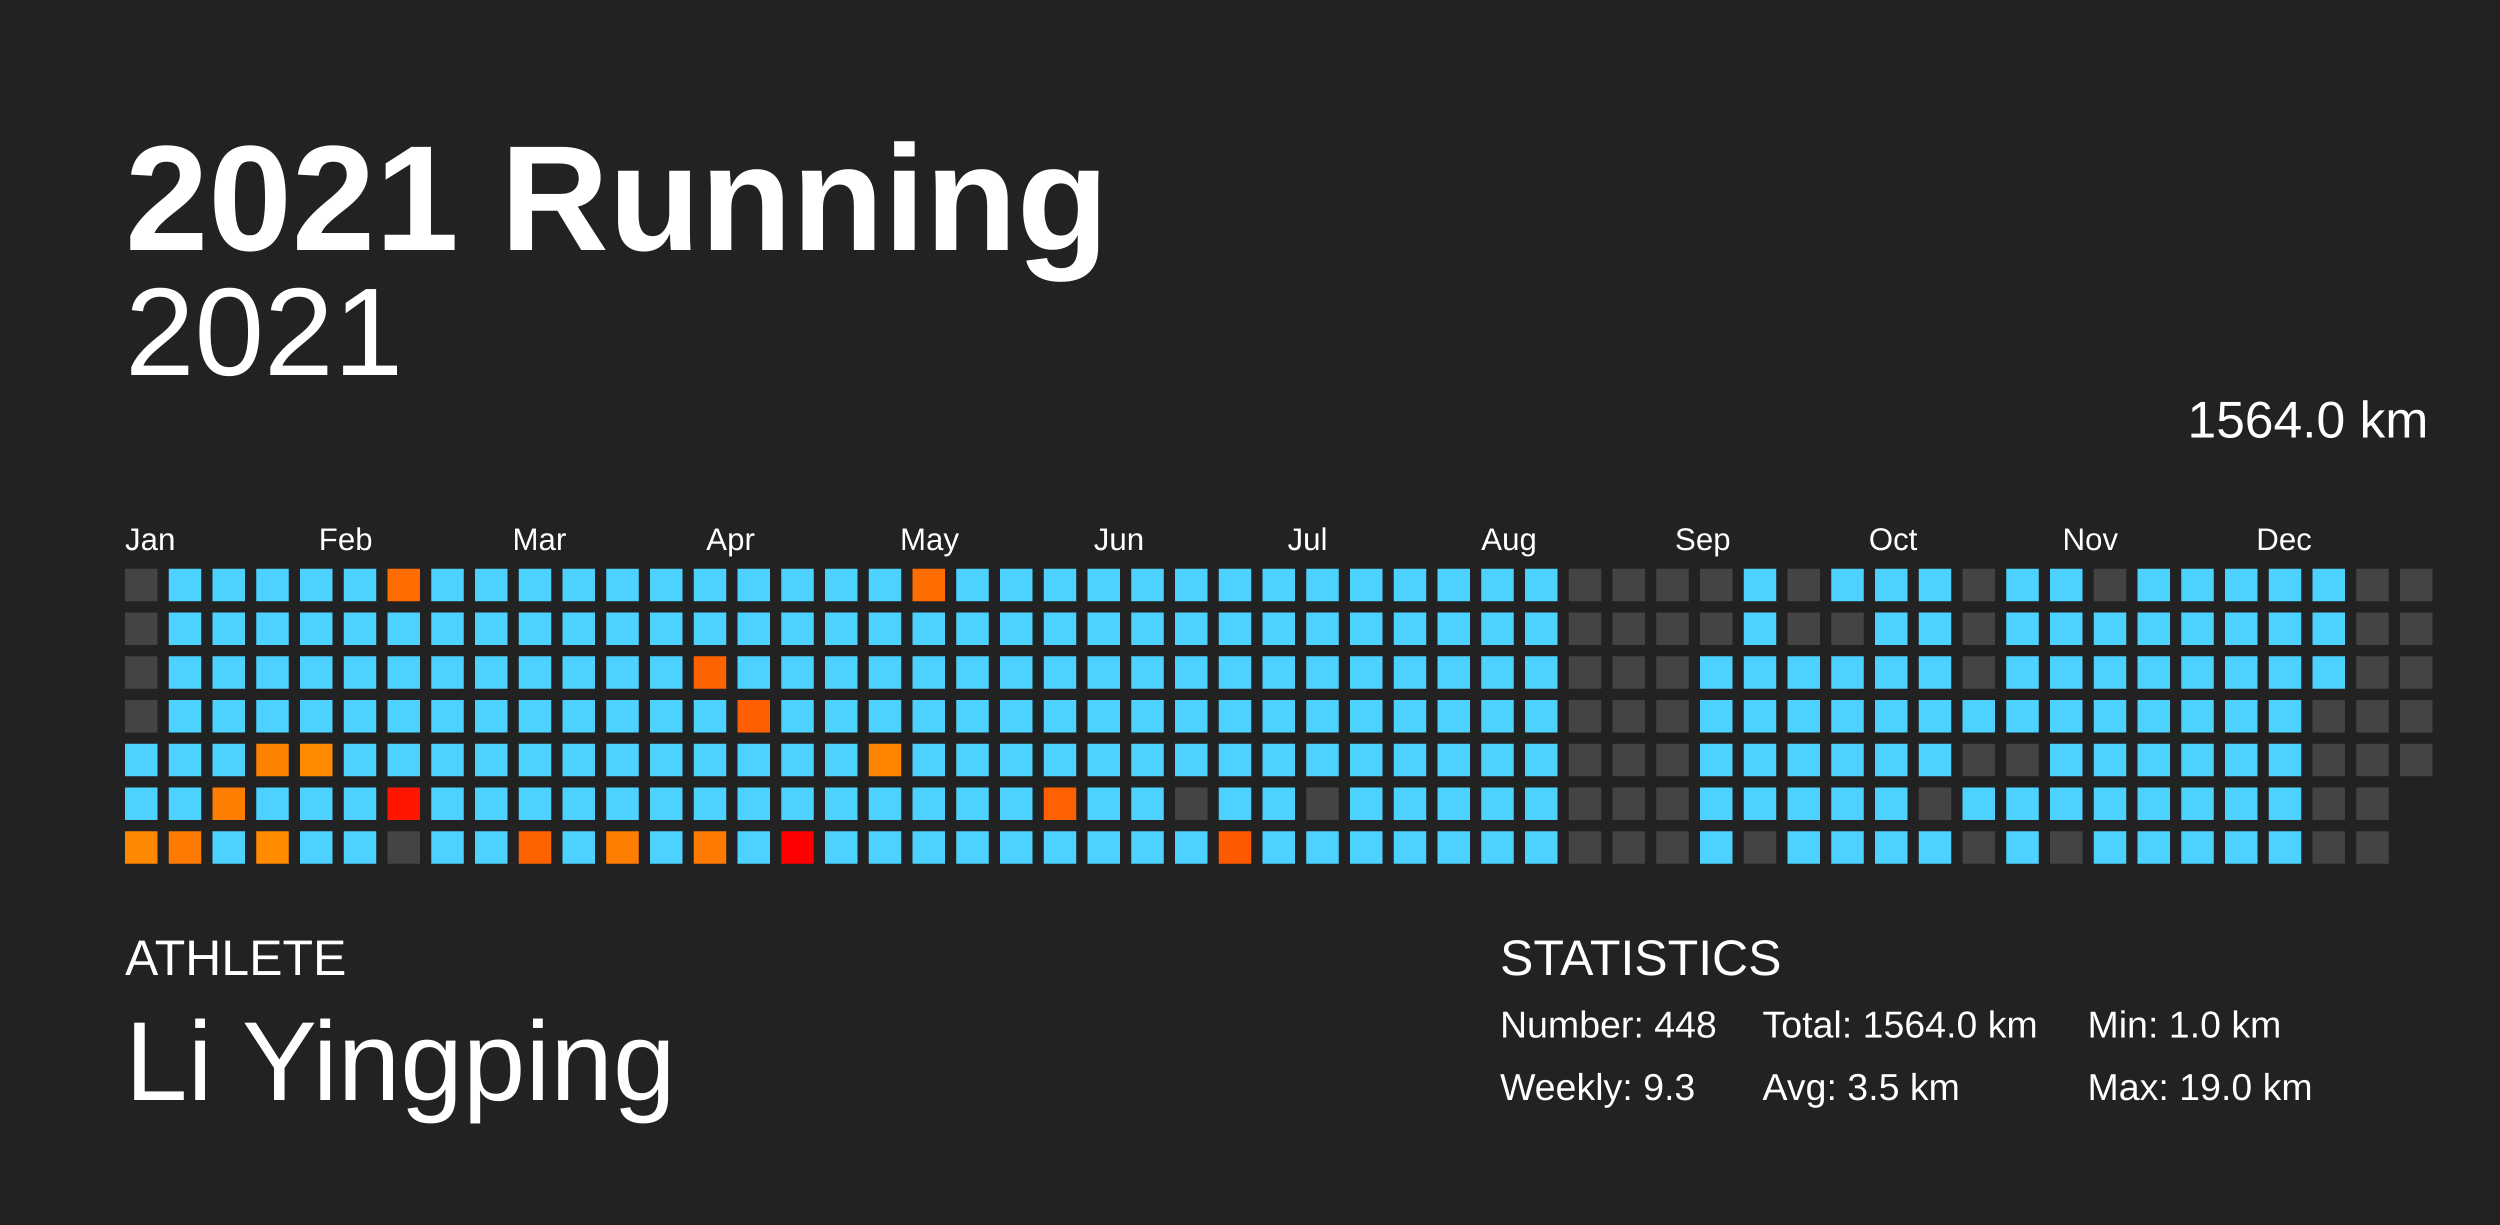
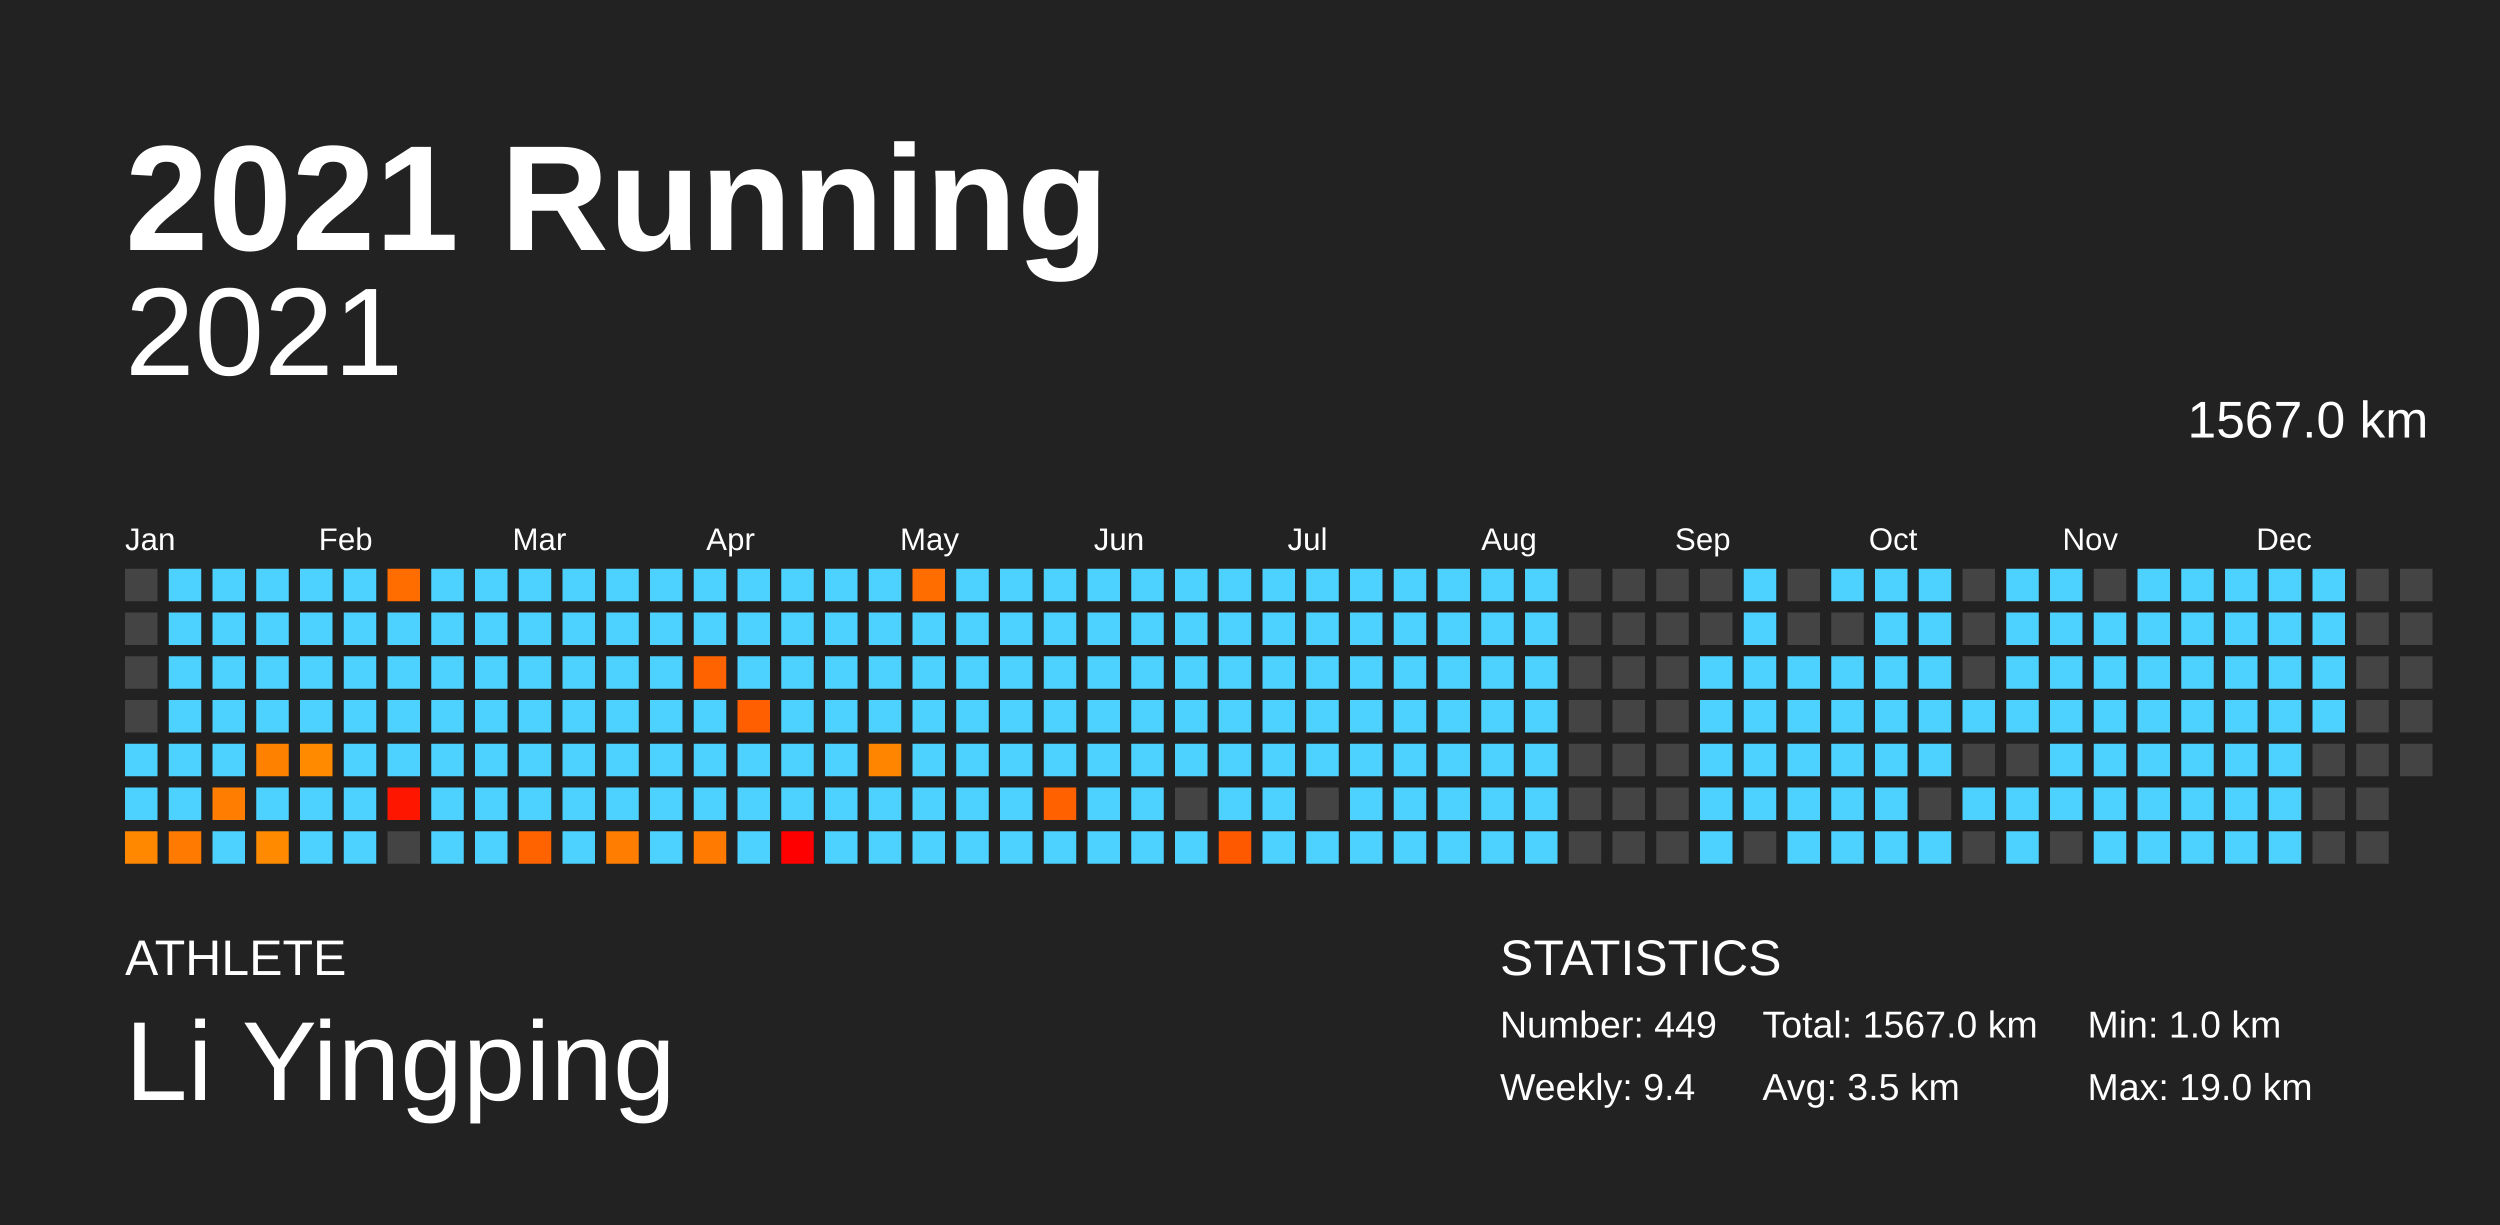
<svg xmlns="http://www.w3.org/2000/svg" baseProfile="full" height="98mm" version="1.1" viewBox="0,0,200,98" width="200mm">
  <defs />
  <rect fill="#222222" height="98" width="200" x="0" y="0" />
  <text fill="#FFFFFF" style="font-size:12px; font-family:Arial; font-weight:bold;" x="10" y="20">2021 Running</text>
  <text fill="#FFFFFF" style="font-size:4px; font-family:Arial" x="10" y="78">ATHLETE</text>
  <text fill="#FFFFFF" style="font-size:9px; font-family:Arial" x="10" y="88">Li Yingping</text>
  <text fill="#FFFFFF" style="font-size:4px; font-family:Arial" x="120" y="78">STATISTICS</text>
-   <text fill="#FFFFFF" style="font-size:3px; font-family:Arial" x="120" y="83">Number: 448</text>
-   <text fill="#FFFFFF" style="font-size:3px; font-family:Arial" x="120" y="88">Weekly: 9.3</text>
-   <text fill="#FFFFFF" style="font-size:3px; font-family:Arial" x="141" y="83">Total: 1564.0 km</text>
+   <text fill="#FFFFFF" style="font-size:3px; font-family:Arial" x="120" y="83">Number: 449</text>
+   <text fill="#FFFFFF" style="font-size:3px; font-family:Arial" x="120" y="88">Weekly: 9.4</text>
+   <text fill="#FFFFFF" style="font-size:3px; font-family:Arial" x="141" y="83">Total: 1567.0 km</text>
  <text fill="#FFFFFF" style="font-size:3px; font-family:Arial" x="141" y="88">Avg: 3.5 km</text>
  <text fill="#FFFFFF" style="font-size:3px; font-family:Arial" x="167" y="83">Min: 1.0 km</text>
  <text fill="#FFFFFF" style="font-size:3px; font-family:Arial" x="167" y="88">Max: 19.0 km</text>
  <text alignment-baseline="hanging" fill="#FFFFFF" style="font-size:10.0px; font-family:Arial;" x="10" y="30">2021</text>
-   <text alignment-baseline="hanging" fill="#FFFFFF" style="font-size:4.125px; font-family:Arial;" x="175" y="35">1564.0 km</text>
+   <text alignment-baseline="hanging" fill="#FFFFFF" style="font-size:4.125px; font-family:Arial;" x="175" y="35">1567.0 km</text>
  <text fill="#FFFFFF" style="font-size:2.5px; font-family:Arial" x="10.0" y="44">Jan</text>
  <text fill="#FFFFFF" style="font-size:2.5px; font-family:Arial" x="25.5" y="44">Feb</text>
  <text fill="#FFFFFF" style="font-size:2.5px; font-family:Arial" x="41.0" y="44">Mar</text>
  <text fill="#FFFFFF" style="font-size:2.5px; font-family:Arial" x="56.5" y="44">Apr</text>
  <text fill="#FFFFFF" style="font-size:2.5px; font-family:Arial" x="72.0" y="44">May</text>
  <text fill="#FFFFFF" style="font-size:2.5px; font-family:Arial" x="87.5" y="44">Jun</text>
  <text fill="#FFFFFF" style="font-size:2.5px; font-family:Arial" x="103.0" y="44">Jul</text>
  <text fill="#FFFFFF" style="font-size:2.5px; font-family:Arial" x="118.5" y="44">Aug</text>
  <text fill="#FFFFFF" style="font-size:2.5px; font-family:Arial" x="134.0" y="44">Sep</text>
  <text fill="#FFFFFF" style="font-size:2.5px; font-family:Arial" x="149.5" y="44">Oct</text>
  <text fill="#FFFFFF" style="font-size:2.5px; font-family:Arial" x="165.0" y="44">Nov</text>
  <text fill="#FFFFFF" style="font-size:2.5px; font-family:Arial" x="180.5" y="44">Dec</text>
  <rect fill="#444444" height="2.6" width="2.6" x="10.0" y="45.5" />
  <rect fill="#444444" height="2.6" width="2.6" x="10.0" y="49.0" />
  <rect fill="#444444" height="2.6" width="2.6" x="10.0" y="52.5" />
  <rect fill="#444444" height="2.6" width="2.6" x="10.0" y="56.0" />
  <rect fill="#4dd2ff" height="2.6" width="2.6" x="10.0" y="59.5" />
  <rect fill="#4dd2ff" height="2.6" width="2.6" x="10.0" y="63.0" />
  <rect fill="#ff8800" height="2.6" width="2.6" x="10.0" y="66.5" />
  <rect fill="#4dd2ff" height="2.6" width="2.6" x="13.5" y="45.5" />
  <rect fill="#4dd2ff" height="2.6" width="2.6" x="13.5" y="49.0" />
  <rect fill="#4dd2ff" height="2.6" width="2.6" x="13.5" y="52.5" />
  <rect fill="#4dd2ff" height="2.6" width="2.6" x="13.5" y="56.0" />
  <rect fill="#4dd2ff" height="2.6" width="2.6" x="13.5" y="59.5" />
  <rect fill="#4dd2ff" height="2.6" width="2.6" x="13.5" y="63.0" />
  <rect fill="#ff7a00" height="2.6" width="2.6" x="13.5" y="66.5" />
  <rect fill="#4dd2ff" height="2.6" width="2.6" x="17.0" y="45.5" />
  <rect fill="#4dd2ff" height="2.6" width="2.6" x="17.0" y="49.0" />
  <rect fill="#4dd2ff" height="2.6" width="2.6" x="17.0" y="52.5" />
  <rect fill="#4dd2ff" height="2.6" width="2.6" x="17.0" y="56.0" />
  <rect fill="#4dd2ff" height="2.6" width="2.6" x="17.0" y="59.5" />
  <rect fill="#ff7d00" height="2.6" width="2.6" x="17.0" y="63.0" />
  <rect fill="#4dd2ff" height="2.6" width="2.6" x="17.0" y="66.5" />
  <rect fill="#4dd2ff" height="2.6" width="2.6" x="20.5" y="45.5" />
  <rect fill="#4dd2ff" height="2.6" width="2.6" x="20.5" y="49.0" />
  <rect fill="#4dd2ff" height="2.6" width="2.6" x="20.5" y="52.5" />
  <rect fill="#4dd2ff" height="2.6" width="2.6" x="20.5" y="56.0" />
  <rect fill="#ff8100" height="2.6" width="2.6" x="20.5" y="59.5" />
  <rect fill="#4dd2ff" height="2.6" width="2.6" x="20.5" y="63.0" />
  <rect fill="#ff8a00" height="2.6" width="2.6" x="20.5" y="66.5" />
  <rect fill="#4dd2ff" height="2.6" width="2.6" x="24.0" y="45.5" />
  <rect fill="#4dd2ff" height="2.6" width="2.6" x="24.0" y="49.0" />
  <rect fill="#4dd2ff" height="2.6" width="2.6" x="24.0" y="52.5" />
  <rect fill="#4dd2ff" height="2.6" width="2.6" x="24.0" y="56.0" />
  <rect fill="#ff8a00" height="2.6" width="2.6" x="24.0" y="59.5" />
  <rect fill="#4dd2ff" height="2.6" width="2.6" x="24.0" y="63.0" />
  <rect fill="#4dd2ff" height="2.6" width="2.6" x="24.0" y="66.5" />
  <rect fill="#4dd2ff" height="2.6" width="2.6" x="27.5" y="45.5" />
  <rect fill="#4dd2ff" height="2.6" width="2.6" x="27.5" y="49.0" />
  <rect fill="#4dd2ff" height="2.6" width="2.6" x="27.5" y="52.5" />
  <rect fill="#4dd2ff" height="2.6" width="2.6" x="27.5" y="56.0" />
  <rect fill="#4dd2ff" height="2.6" width="2.6" x="27.5" y="59.5" />
  <rect fill="#4dd2ff" height="2.6" width="2.6" x="27.5" y="63.0" />
  <rect fill="#4dd2ff" height="2.6" width="2.6" x="27.5" y="66.5" />
  <rect fill="#ff6d00" height="2.6" width="2.6" x="31.0" y="45.5" />
  <rect fill="#4dd2ff" height="2.6" width="2.6" x="31.0" y="49.0" />
  <rect fill="#4dd2ff" height="2.6" width="2.6" x="31.0" y="52.5" />
  <rect fill="#4dd2ff" height="2.6" width="2.6" x="31.0" y="56.0" />
  <rect fill="#4dd2ff" height="2.6" width="2.6" x="31.0" y="59.5" />
  <rect fill="#ff1600" height="2.6" width="2.6" x="31.0" y="63.0" />
  <rect fill="#444444" height="2.6" width="2.6" x="31.0" y="66.5" />
  <rect fill="#4dd2ff" height="2.6" width="2.6" x="34.5" y="45.5" />
  <rect fill="#4dd2ff" height="2.6" width="2.6" x="34.5" y="49.0" />
  <rect fill="#4dd2ff" height="2.6" width="2.6" x="34.5" y="52.5" />
  <rect fill="#4dd2ff" height="2.6" width="2.6" x="34.5" y="56.0" />
  <rect fill="#4dd2ff" height="2.6" width="2.6" x="34.5" y="59.5" />
  <rect fill="#4dd2ff" height="2.6" width="2.6" x="34.5" y="63.0" />
  <rect fill="#4dd2ff" height="2.6" width="2.6" x="34.5" y="66.5" />
  <rect fill="#4dd2ff" height="2.6" width="2.6" x="38.0" y="45.5" />
  <rect fill="#4dd2ff" height="2.6" width="2.6" x="38.0" y="49.0" />
  <rect fill="#4dd2ff" height="2.6" width="2.6" x="38.0" y="52.5" />
  <rect fill="#4dd2ff" height="2.6" width="2.6" x="38.0" y="56.0" />
  <rect fill="#4dd2ff" height="2.6" width="2.6" x="38.0" y="59.5" />
  <rect fill="#4dd2ff" height="2.6" width="2.6" x="38.0" y="63.0" />
  <rect fill="#4dd2ff" height="2.6" width="2.6" x="38.0" y="66.5" />
  <rect fill="#4dd2ff" height="2.6" width="2.6" x="41.5" y="45.5" />
  <rect fill="#4dd2ff" height="2.6" width="2.6" x="41.5" y="49.0" />
  <rect fill="#4dd2ff" height="2.6" width="2.6" x="41.5" y="52.5" />
  <rect fill="#4dd2ff" height="2.6" width="2.6" x="41.5" y="56.0" />
  <rect fill="#4dd2ff" height="2.6" width="2.6" x="41.5" y="59.5" />
  <rect fill="#4dd2ff" height="2.6" width="2.6" x="41.5" y="63.0" />
  <rect fill="#ff6300" height="2.6" width="2.6" x="41.5" y="66.5" />
  <rect fill="#4dd2ff" height="2.6" width="2.6" x="45.0" y="45.5" />
  <rect fill="#4dd2ff" height="2.6" width="2.6" x="45.0" y="49.0" />
  <rect fill="#4dd2ff" height="2.6" width="2.6" x="45.0" y="52.5" />
  <rect fill="#4dd2ff" height="2.6" width="2.6" x="45.0" y="56.0" />
  <rect fill="#4dd2ff" height="2.6" width="2.6" x="45.0" y="59.5" />
  <rect fill="#4dd2ff" height="2.6" width="2.6" x="45.0" y="63.0" />
  <rect fill="#4dd2ff" height="2.6" width="2.6" x="45.0" y="66.5" />
  <rect fill="#4dd2ff" height="2.6" width="2.6" x="48.5" y="45.5" />
  <rect fill="#4dd2ff" height="2.6" width="2.6" x="48.5" y="49.0" />
  <rect fill="#4dd2ff" height="2.6" width="2.6" x="48.5" y="52.5" />
  <rect fill="#4dd2ff" height="2.6" width="2.6" x="48.5" y="56.0" />
  <rect fill="#4dd2ff" height="2.6" width="2.6" x="48.5" y="59.5" />
  <rect fill="#4dd2ff" height="2.6" width="2.6" x="48.5" y="63.0" />
  <rect fill="#ff7d00" height="2.6" width="2.6" x="48.5" y="66.5" />
  <rect fill="#4dd2ff" height="2.6" width="2.6" x="52.0" y="45.5" />
  <rect fill="#4dd2ff" height="2.6" width="2.6" x="52.0" y="49.0" />
  <rect fill="#4dd2ff" height="2.6" width="2.6" x="52.0" y="52.5" />
  <rect fill="#4dd2ff" height="2.6" width="2.6" x="52.0" y="56.0" />
  <rect fill="#4dd2ff" height="2.6" width="2.6" x="52.0" y="59.5" />
  <rect fill="#4dd2ff" height="2.6" width="2.6" x="52.0" y="63.0" />
  <rect fill="#4dd2ff" height="2.6" width="2.6" x="52.0" y="66.5" />
  <rect fill="#4dd2ff" height="2.6" width="2.6" x="55.5" y="45.5" />
  <rect fill="#4dd2ff" height="2.6" width="2.6" x="55.5" y="49.0" />
  <rect fill="#ff6300" height="2.6" width="2.6" x="55.5" y="52.5" />
  <rect fill="#4dd2ff" height="2.6" width="2.6" x="55.5" y="56.0" />
  <rect fill="#4dd2ff" height="2.6" width="2.6" x="55.5" y="59.5" />
  <rect fill="#4dd2ff" height="2.6" width="2.6" x="55.5" y="63.0" />
  <rect fill="#ff7a00" height="2.6" width="2.6" x="55.5" y="66.5" />
  <rect fill="#4dd2ff" height="2.6" width="2.6" x="59.0" y="45.5" />
  <rect fill="#4dd2ff" height="2.6" width="2.6" x="59.0" y="49.0" />
  <rect fill="#4dd2ff" height="2.6" width="2.6" x="59.0" y="52.5" />
  <rect fill="#ff5f00" height="2.6" width="2.6" x="59.0" y="56.0" />
  <rect fill="#4dd2ff" height="2.6" width="2.6" x="59.0" y="59.5" />
  <rect fill="#4dd2ff" height="2.6" width="2.6" x="59.0" y="63.0" />
  <rect fill="#4dd2ff" height="2.6" width="2.6" x="59.0" y="66.5" />
  <rect fill="#4dd2ff" height="2.6" width="2.6" x="62.5" y="45.5" />
  <rect fill="#4dd2ff" height="2.6" width="2.6" x="62.5" y="49.0" />
  <rect fill="#4dd2ff" height="2.6" width="2.6" x="62.5" y="52.5" />
  <rect fill="#4dd2ff" height="2.6" width="2.6" x="62.5" y="56.0" />
  <rect fill="#4dd2ff" height="2.6" width="2.6" x="62.5" y="59.5" />
  <rect fill="#4dd2ff" height="2.6" width="2.6" x="62.5" y="63.0" />
  <rect fill="red" height="2.6" width="2.6" x="62.5" y="66.5" />
  <rect fill="#4dd2ff" height="2.6" width="2.6" x="66.0" y="45.5" />
  <rect fill="#4dd2ff" height="2.6" width="2.6" x="66.0" y="49.0" />
  <rect fill="#4dd2ff" height="2.6" width="2.6" x="66.0" y="52.5" />
  <rect fill="#4dd2ff" height="2.6" width="2.6" x="66.0" y="56.0" />
  <rect fill="#4dd2ff" height="2.6" width="2.6" x="66.0" y="59.5" />
  <rect fill="#4dd2ff" height="2.6" width="2.6" x="66.0" y="63.0" />
  <rect fill="#4dd2ff" height="2.6" width="2.6" x="66.0" y="66.5" />
  <rect fill="#4dd2ff" height="2.6" width="2.6" x="69.5" y="45.5" />
  <rect fill="#4dd2ff" height="2.6" width="2.6" x="69.5" y="49.0" />
  <rect fill="#4dd2ff" height="2.6" width="2.6" x="69.5" y="52.5" />
  <rect fill="#4dd2ff" height="2.6" width="2.6" x="69.5" y="56.0" />
  <rect fill="#ff8500" height="2.6" width="2.6" x="69.5" y="59.5" />
  <rect fill="#4dd2ff" height="2.6" width="2.6" x="69.5" y="63.0" />
  <rect fill="#4dd2ff" height="2.6" width="2.6" x="69.5" y="66.5" />
  <rect fill="#ff6c00" height="2.6" width="2.6" x="73.0" y="45.5" />
  <rect fill="#4dd2ff" height="2.6" width="2.6" x="73.0" y="49.0" />
  <rect fill="#4dd2ff" height="2.6" width="2.6" x="73.0" y="52.5" />
  <rect fill="#4dd2ff" height="2.6" width="2.6" x="73.0" y="56.0" />
  <rect fill="#4dd2ff" height="2.6" width="2.6" x="73.0" y="59.5" />
  <rect fill="#4dd2ff" height="2.6" width="2.6" x="73.0" y="63.0" />
  <rect fill="#4dd2ff" height="2.6" width="2.6" x="73.0" y="66.5" />
  <rect fill="#4dd2ff" height="2.6" width="2.6" x="76.5" y="45.5" />
  <rect fill="#4dd2ff" height="2.6" width="2.6" x="76.5" y="49.0" />
  <rect fill="#4dd2ff" height="2.6" width="2.6" x="76.5" y="52.5" />
  <rect fill="#4dd2ff" height="2.6" width="2.6" x="76.5" y="56.0" />
  <rect fill="#4dd2ff" height="2.6" width="2.6" x="76.5" y="59.5" />
  <rect fill="#4dd2ff" height="2.6" width="2.6" x="76.5" y="63.0" />
  <rect fill="#4dd2ff" height="2.6" width="2.6" x="76.5" y="66.5" />
  <rect fill="#4dd2ff" height="2.6" width="2.6" x="80.0" y="45.5" />
  <rect fill="#4dd2ff" height="2.6" width="2.6" x="80.0" y="49.0" />
  <rect fill="#4dd2ff" height="2.6" width="2.6" x="80.0" y="52.5" />
  <rect fill="#4dd2ff" height="2.6" width="2.6" x="80.0" y="56.0" />
  <rect fill="#4dd2ff" height="2.6" width="2.6" x="80.0" y="59.5" />
  <rect fill="#4dd2ff" height="2.6" width="2.6" x="80.0" y="63.0" />
  <rect fill="#4dd2ff" height="2.6" width="2.6" x="80.0" y="66.5" />
  <rect fill="#4dd2ff" height="2.6" width="2.6" x="83.5" y="45.5" />
  <rect fill="#4dd2ff" height="2.6" width="2.6" x="83.5" y="49.0" />
  <rect fill="#4dd2ff" height="2.6" width="2.6" x="83.5" y="52.5" />
  <rect fill="#4dd2ff" height="2.6" width="2.6" x="83.5" y="56.0" />
  <rect fill="#4dd2ff" height="2.6" width="2.6" x="83.5" y="59.5" />
  <rect fill="#ff6100" height="2.6" width="2.6" x="83.5" y="63.0" />
  <rect fill="#4dd2ff" height="2.6" width="2.6" x="83.5" y="66.5" />
  <rect fill="#4dd2ff" height="2.6" width="2.6" x="87.0" y="45.5" />
  <rect fill="#4dd2ff" height="2.6" width="2.6" x="87.0" y="49.0" />
  <rect fill="#4dd2ff" height="2.6" width="2.6" x="87.0" y="52.5" />
  <rect fill="#4dd2ff" height="2.6" width="2.6" x="87.0" y="56.0" />
  <rect fill="#4dd2ff" height="2.6" width="2.6" x="87.0" y="59.5" />
  <rect fill="#4dd2ff" height="2.6" width="2.6" x="87.0" y="63.0" />
  <rect fill="#4dd2ff" height="2.6" width="2.6" x="87.0" y="66.5" />
  <rect fill="#4dd2ff" height="2.6" width="2.6" x="90.5" y="45.5" />
  <rect fill="#4dd2ff" height="2.6" width="2.6" x="90.5" y="49.0" />
  <rect fill="#4dd2ff" height="2.6" width="2.6" x="90.5" y="52.5" />
  <rect fill="#4dd2ff" height="2.6" width="2.6" x="90.5" y="56.0" />
  <rect fill="#4dd2ff" height="2.6" width="2.6" x="90.5" y="59.5" />
  <rect fill="#4dd2ff" height="2.6" width="2.6" x="90.5" y="63.0" />
  <rect fill="#4dd2ff" height="2.6" width="2.6" x="90.5" y="66.5" />
  <rect fill="#4dd2ff" height="2.6" width="2.6" x="94.0" y="45.5" />
  <rect fill="#4dd2ff" height="2.6" width="2.6" x="94.0" y="49.0" />
  <rect fill="#4dd2ff" height="2.6" width="2.6" x="94.0" y="52.5" />
  <rect fill="#4dd2ff" height="2.6" width="2.6" x="94.0" y="56.0" />
  <rect fill="#4dd2ff" height="2.6" width="2.6" x="94.0" y="59.5" />
  <rect fill="#444444" height="2.6" width="2.6" x="94.0" y="63.0" />
  <rect fill="#4dd2ff" height="2.6" width="2.6" x="94.0" y="66.5" />
  <rect fill="#4dd2ff" height="2.6" width="2.6" x="97.5" y="45.5" />
  <rect fill="#4dd2ff" height="2.6" width="2.6" x="97.5" y="49.0" />
  <rect fill="#4dd2ff" height="2.6" width="2.6" x="97.5" y="52.5" />
  <rect fill="#4dd2ff" height="2.6" width="2.6" x="97.5" y="56.0" />
  <rect fill="#4dd2ff" height="2.6" width="2.6" x="97.5" y="59.5" />
  <rect fill="#4dd2ff" height="2.6" width="2.6" x="97.5" y="63.0" />
  <rect fill="#ff5900" height="2.6" width="2.6" x="97.5" y="66.5" />
  <rect fill="#4dd2ff" height="2.6" width="2.6" x="101.0" y="45.5" />
  <rect fill="#4dd2ff" height="2.6" width="2.6" x="101.0" y="49.0" />
  <rect fill="#4dd2ff" height="2.6" width="2.6" x="101.0" y="52.5" />
  <rect fill="#4dd2ff" height="2.6" width="2.6" x="101.0" y="56.0" />
  <rect fill="#4dd2ff" height="2.6" width="2.6" x="101.0" y="59.5" />
  <rect fill="#4dd2ff" height="2.6" width="2.6" x="101.0" y="63.0" />
  <rect fill="#4dd2ff" height="2.6" width="2.6" x="101.0" y="66.5" />
  <rect fill="#4dd2ff" height="2.6" width="2.6" x="104.5" y="45.5" />
  <rect fill="#4dd2ff" height="2.6" width="2.6" x="104.5" y="49.0" />
  <rect fill="#4dd2ff" height="2.6" width="2.6" x="104.5" y="52.5" />
  <rect fill="#4dd2ff" height="2.6" width="2.6" x="104.5" y="56.0" />
  <rect fill="#4dd2ff" height="2.6" width="2.6" x="104.5" y="59.5" />
  <rect fill="#444444" height="2.6" width="2.6" x="104.5" y="63.0" />
  <rect fill="#4dd2ff" height="2.6" width="2.6" x="104.5" y="66.5" />
  <rect fill="#4dd2ff" height="2.6" width="2.6" x="108.0" y="45.5" />
  <rect fill="#4dd2ff" height="2.6" width="2.6" x="108.0" y="49.0" />
  <rect fill="#4dd2ff" height="2.6" width="2.6" x="108.0" y="52.5" />
  <rect fill="#4dd2ff" height="2.6" width="2.6" x="108.0" y="56.0" />
  <rect fill="#4dd2ff" height="2.6" width="2.6" x="108.0" y="59.5" />
  <rect fill="#4dd2ff" height="2.6" width="2.6" x="108.0" y="63.0" />
  <rect fill="#4dd2ff" height="2.6" width="2.6" x="108.0" y="66.5" />
  <rect fill="#4dd2ff" height="2.6" width="2.6" x="111.5" y="45.5" />
  <rect fill="#4dd2ff" height="2.6" width="2.6" x="111.5" y="49.0" />
  <rect fill="#4dd2ff" height="2.6" width="2.6" x="111.5" y="52.5" />
  <rect fill="#4dd2ff" height="2.6" width="2.6" x="111.5" y="56.0" />
  <rect fill="#4dd2ff" height="2.6" width="2.6" x="111.5" y="59.5" />
  <rect fill="#4dd2ff" height="2.6" width="2.6" x="111.5" y="63.0" />
  <rect fill="#4dd2ff" height="2.6" width="2.6" x="111.5" y="66.5" />
  <rect fill="#4dd2ff" height="2.6" width="2.6" x="115.0" y="45.5" />
  <rect fill="#4dd2ff" height="2.6" width="2.6" x="115.0" y="49.0" />
  <rect fill="#4dd2ff" height="2.6" width="2.6" x="115.0" y="52.5" />
  <rect fill="#4dd2ff" height="2.6" width="2.6" x="115.0" y="56.0" />
  <rect fill="#4dd2ff" height="2.6" width="2.6" x="115.0" y="59.5" />
  <rect fill="#4dd2ff" height="2.6" width="2.6" x="115.0" y="63.0" />
  <rect fill="#4dd2ff" height="2.6" width="2.6" x="115.0" y="66.5" />
  <rect fill="#4dd2ff" height="2.6" width="2.6" x="118.5" y="45.5" />
  <rect fill="#4dd2ff" height="2.6" width="2.6" x="118.5" y="49.0" />
  <rect fill="#4dd2ff" height="2.6" width="2.6" x="118.5" y="52.5" />
  <rect fill="#4dd2ff" height="2.6" width="2.6" x="118.5" y="56.0" />
  <rect fill="#4dd2ff" height="2.6" width="2.6" x="118.5" y="59.5" />
  <rect fill="#4dd2ff" height="2.6" width="2.6" x="118.5" y="63.0" />
  <rect fill="#4dd2ff" height="2.6" width="2.6" x="118.5" y="66.5" />
  <rect fill="#4dd2ff" height="2.6" width="2.6" x="122.0" y="45.5" />
  <rect fill="#4dd2ff" height="2.6" width="2.6" x="122.0" y="49.0" />
  <rect fill="#4dd2ff" height="2.6" width="2.6" x="122.0" y="52.5" />
  <rect fill="#4dd2ff" height="2.6" width="2.6" x="122.0" y="56.0" />
  <rect fill="#4dd2ff" height="2.6" width="2.6" x="122.0" y="59.5" />
  <rect fill="#4dd2ff" height="2.6" width="2.6" x="122.0" y="63.0" />
  <rect fill="#4dd2ff" height="2.6" width="2.6" x="122.0" y="66.5" />
  <rect fill="#444444" height="2.6" width="2.6" x="125.5" y="45.5" />
  <rect fill="#444444" height="2.6" width="2.6" x="125.5" y="49.0" />
  <rect fill="#444444" height="2.6" width="2.6" x="125.5" y="52.5" />
  <rect fill="#444444" height="2.6" width="2.6" x="125.5" y="56.0" />
  <rect fill="#444444" height="2.6" width="2.6" x="125.5" y="59.5" />
  <rect fill="#444444" height="2.6" width="2.6" x="125.5" y="63.0" />
  <rect fill="#444444" height="2.6" width="2.6" x="125.5" y="66.5" />
  <rect fill="#444444" height="2.6" width="2.6" x="129.0" y="45.5" />
  <rect fill="#444444" height="2.6" width="2.6" x="129.0" y="49.0" />
  <rect fill="#444444" height="2.6" width="2.6" x="129.0" y="52.5" />
  <rect fill="#444444" height="2.6" width="2.6" x="129.0" y="56.0" />
  <rect fill="#444444" height="2.6" width="2.6" x="129.0" y="59.5" />
  <rect fill="#444444" height="2.6" width="2.6" x="129.0" y="63.0" />
  <rect fill="#444444" height="2.6" width="2.6" x="129.0" y="66.5" />
  <rect fill="#444444" height="2.6" width="2.6" x="132.5" y="45.5" />
  <rect fill="#444444" height="2.6" width="2.6" x="132.5" y="49.0" />
  <rect fill="#444444" height="2.6" width="2.6" x="132.5" y="52.5" />
  <rect fill="#444444" height="2.6" width="2.6" x="132.5" y="56.0" />
  <rect fill="#444444" height="2.6" width="2.6" x="132.5" y="59.5" />
  <rect fill="#444444" height="2.6" width="2.6" x="132.5" y="63.0" />
  <rect fill="#444444" height="2.6" width="2.6" x="132.5" y="66.5" />
  <rect fill="#444444" height="2.6" width="2.6" x="136.0" y="45.5" />
  <rect fill="#444444" height="2.6" width="2.6" x="136.0" y="49.0" />
  <rect fill="#4dd2ff" height="2.6" width="2.6" x="136.0" y="52.5" />
  <rect fill="#4dd2ff" height="2.6" width="2.6" x="136.0" y="56.0" />
  <rect fill="#4dd2ff" height="2.6" width="2.6" x="136.0" y="59.5" />
  <rect fill="#4dd2ff" height="2.6" width="2.6" x="136.0" y="63.0" />
  <rect fill="#4dd2ff" height="2.6" width="2.6" x="136.0" y="66.5" />
  <rect fill="#4dd2ff" height="2.6" width="2.6" x="139.5" y="45.5" />
  <rect fill="#4dd2ff" height="2.6" width="2.6" x="139.5" y="49.0" />
  <rect fill="#4dd2ff" height="2.6" width="2.6" x="139.5" y="52.5" />
  <rect fill="#4dd2ff" height="2.6" width="2.6" x="139.5" y="56.0" />
  <rect fill="#4dd2ff" height="2.6" width="2.6" x="139.5" y="59.5" />
  <rect fill="#4dd2ff" height="2.6" width="2.6" x="139.5" y="63.0" />
  <rect fill="#444444" height="2.6" width="2.6" x="139.5" y="66.5" />
  <rect fill="#444444" height="2.6" width="2.6" x="143.0" y="45.5" />
  <rect fill="#444444" height="2.6" width="2.6" x="143.0" y="49.0" />
  <rect fill="#4dd2ff" height="2.6" width="2.6" x="143.0" y="52.5" />
  <rect fill="#4dd2ff" height="2.6" width="2.6" x="143.0" y="56.0" />
  <rect fill="#4dd2ff" height="2.6" width="2.6" x="143.0" y="59.5" />
  <rect fill="#4dd2ff" height="2.6" width="2.6" x="143.0" y="63.0" />
  <rect fill="#4dd2ff" height="2.6" width="2.6" x="143.0" y="66.5" />
  <rect fill="#4dd2ff" height="2.6" width="2.6" x="146.5" y="45.5" />
  <rect fill="#444444" height="2.6" width="2.6" x="146.5" y="49.0" />
  <rect fill="#4dd2ff" height="2.6" width="2.6" x="146.5" y="52.5" />
  <rect fill="#4dd2ff" height="2.6" width="2.6" x="146.5" y="56.0" />
  <rect fill="#4dd2ff" height="2.6" width="2.6" x="146.5" y="59.5" />
  <rect fill="#4dd2ff" height="2.6" width="2.6" x="146.5" y="63.0" />
  <rect fill="#4dd2ff" height="2.6" width="2.6" x="146.5" y="66.5" />
  <rect fill="#4dd2ff" height="2.6" width="2.6" x="150.0" y="45.5" />
  <rect fill="#4dd2ff" height="2.6" width="2.6" x="150.0" y="49.0" />
  <rect fill="#4dd2ff" height="2.6" width="2.6" x="150.0" y="52.5" />
  <rect fill="#4dd2ff" height="2.6" width="2.6" x="150.0" y="56.0" />
  <rect fill="#4dd2ff" height="2.6" width="2.6" x="150.0" y="59.5" />
  <rect fill="#4dd2ff" height="2.6" width="2.6" x="150.0" y="63.0" />
  <rect fill="#4dd2ff" height="2.6" width="2.6" x="150.0" y="66.5" />
  <rect fill="#4dd2ff" height="2.6" width="2.6" x="153.5" y="45.5" />
  <rect fill="#4dd2ff" height="2.6" width="2.6" x="153.5" y="49.0" />
  <rect fill="#4dd2ff" height="2.6" width="2.6" x="153.5" y="52.5" />
  <rect fill="#4dd2ff" height="2.6" width="2.6" x="153.5" y="56.0" />
  <rect fill="#4dd2ff" height="2.6" width="2.6" x="153.5" y="59.5" />
  <rect fill="#444444" height="2.6" width="2.6" x="153.5" y="63.0" />
  <rect fill="#4dd2ff" height="2.6" width="2.6" x="153.5" y="66.5" />
  <rect fill="#444444" height="2.6" width="2.6" x="157.0" y="45.5" />
  <rect fill="#444444" height="2.6" width="2.6" x="157.0" y="49.0" />
  <rect fill="#444444" height="2.6" width="2.6" x="157.0" y="52.5" />
  <rect fill="#4dd2ff" height="2.6" width="2.6" x="157.0" y="56.0" />
  <rect fill="#444444" height="2.6" width="2.6" x="157.0" y="59.5" />
  <rect fill="#4dd2ff" height="2.6" width="2.6" x="157.0" y="63.0" />
  <rect fill="#444444" height="2.6" width="2.6" x="157.0" y="66.5" />
  <rect fill="#4dd2ff" height="2.6" width="2.6" x="160.5" y="45.5" />
  <rect fill="#4dd2ff" height="2.6" width="2.6" x="160.5" y="49.0" />
  <rect fill="#4dd2ff" height="2.6" width="2.6" x="160.5" y="52.5" />
  <rect fill="#4dd2ff" height="2.6" width="2.6" x="160.5" y="56.0" />
  <rect fill="#444444" height="2.6" width="2.6" x="160.5" y="59.5" />
  <rect fill="#4dd2ff" height="2.6" width="2.6" x="160.5" y="63.0" />
  <rect fill="#4dd2ff" height="2.6" width="2.6" x="160.5" y="66.5" />
  <rect fill="#4dd2ff" height="2.6" width="2.6" x="164.0" y="45.5" />
  <rect fill="#4dd2ff" height="2.6" width="2.6" x="164.0" y="49.0" />
  <rect fill="#4dd2ff" height="2.6" width="2.6" x="164.0" y="52.5" />
  <rect fill="#4dd2ff" height="2.6" width="2.6" x="164.0" y="56.0" />
  <rect fill="#4dd2ff" height="2.6" width="2.6" x="164.0" y="59.5" />
  <rect fill="#4dd2ff" height="2.6" width="2.6" x="164.0" y="63.0" />
  <rect fill="#444444" height="2.6" width="2.6" x="164.0" y="66.5" />
  <rect fill="#444444" height="2.6" width="2.6" x="167.5" y="45.5" />
  <rect fill="#4dd2ff" height="2.6" width="2.6" x="167.5" y="49.0" />
  <rect fill="#4dd2ff" height="2.6" width="2.6" x="167.5" y="52.5" />
  <rect fill="#4dd2ff" height="2.6" width="2.6" x="167.5" y="56.0" />
  <rect fill="#4dd2ff" height="2.6" width="2.6" x="167.5" y="59.5" />
  <rect fill="#4dd2ff" height="2.6" width="2.6" x="167.5" y="63.0" />
  <rect fill="#4dd2ff" height="2.6" width="2.6" x="167.5" y="66.5" />
  <rect fill="#4dd2ff" height="2.6" width="2.6" x="171.0" y="45.5" />
  <rect fill="#4dd2ff" height="2.6" width="2.6" x="171.0" y="49.0" />
  <rect fill="#4dd2ff" height="2.6" width="2.6" x="171.0" y="52.5" />
  <rect fill="#4dd2ff" height="2.6" width="2.6" x="171.0" y="56.0" />
  <rect fill="#4dd2ff" height="2.6" width="2.6" x="171.0" y="59.5" />
  <rect fill="#4dd2ff" height="2.6" width="2.6" x="171.0" y="63.0" />
  <rect fill="#4dd2ff" height="2.6" width="2.6" x="171.0" y="66.5" />
  <rect fill="#4dd2ff" height="2.6" width="2.6" x="174.5" y="45.5" />
  <rect fill="#4dd2ff" height="2.6" width="2.6" x="174.5" y="49.0" />
  <rect fill="#4dd2ff" height="2.6" width="2.6" x="174.5" y="52.5" />
  <rect fill="#4dd2ff" height="2.6" width="2.6" x="174.5" y="56.0" />
  <rect fill="#4dd2ff" height="2.6" width="2.6" x="174.5" y="59.5" />
  <rect fill="#4dd2ff" height="2.6" width="2.6" x="174.5" y="63.0" />
  <rect fill="#4dd2ff" height="2.6" width="2.6" x="174.5" y="66.5" />
  <rect fill="#4dd2ff" height="2.6" width="2.6" x="178.0" y="45.5" />
  <rect fill="#4dd2ff" height="2.6" width="2.6" x="178.0" y="49.0" />
  <rect fill="#4dd2ff" height="2.6" width="2.6" x="178.0" y="52.5" />
  <rect fill="#4dd2ff" height="2.6" width="2.6" x="178.0" y="56.0" />
  <rect fill="#4dd2ff" height="2.6" width="2.6" x="178.0" y="59.5" />
  <rect fill="#4dd2ff" height="2.6" width="2.6" x="178.0" y="63.0" />
  <rect fill="#4dd2ff" height="2.6" width="2.6" x="178.0" y="66.5" />
  <rect fill="#4dd2ff" height="2.6" width="2.6" x="181.5" y="45.5" />
  <rect fill="#4dd2ff" height="2.6" width="2.6" x="181.5" y="49.0" />
  <rect fill="#4dd2ff" height="2.6" width="2.6" x="181.5" y="52.5" />
  <rect fill="#4dd2ff" height="2.6" width="2.6" x="181.5" y="56.0" />
  <rect fill="#4dd2ff" height="2.6" width="2.6" x="181.5" y="59.5" />
  <rect fill="#4dd2ff" height="2.6" width="2.6" x="181.5" y="63.0" />
  <rect fill="#4dd2ff" height="2.6" width="2.6" x="181.5" y="66.5" />
  <rect fill="#4dd2ff" height="2.6" width="2.6" x="185.0" y="45.5" />
  <rect fill="#4dd2ff" height="2.6" width="2.6" x="185.0" y="49.0" />
  <rect fill="#4dd2ff" height="2.6" width="2.6" x="185.0" y="52.5" />
-   <rect fill="#444444" height="2.6" width="2.6" x="185.0" y="56.0" />
+   <rect fill="#4dd2ff" height="2.6" width="2.6" x="185.0" y="56.0" />
  <rect fill="#444444" height="2.6" width="2.6" x="185.0" y="59.5" />
  <rect fill="#444444" height="2.6" width="2.6" x="185.0" y="63.0" />
  <rect fill="#444444" height="2.6" width="2.6" x="185.0" y="66.5" />
  <rect fill="#444444" height="2.6" width="2.6" x="188.5" y="45.5" />
  <rect fill="#444444" height="2.6" width="2.6" x="188.5" y="49.0" />
  <rect fill="#444444" height="2.6" width="2.6" x="188.5" y="52.5" />
  <rect fill="#444444" height="2.6" width="2.6" x="188.5" y="56.0" />
  <rect fill="#444444" height="2.6" width="2.6" x="188.5" y="59.5" />
  <rect fill="#444444" height="2.6" width="2.6" x="188.5" y="63.0" />
  <rect fill="#444444" height="2.6" width="2.6" x="188.5" y="66.5" />
  <rect fill="#444444" height="2.6" width="2.6" x="192.0" y="45.5" />
  <rect fill="#444444" height="2.6" width="2.6" x="192.0" y="49.0" />
  <rect fill="#444444" height="2.6" width="2.6" x="192.0" y="52.5" />
  <rect fill="#444444" height="2.6" width="2.6" x="192.0" y="56.0" />
  <rect fill="#444444" height="2.6" width="2.6" x="192.0" y="59.5" />
</svg>
